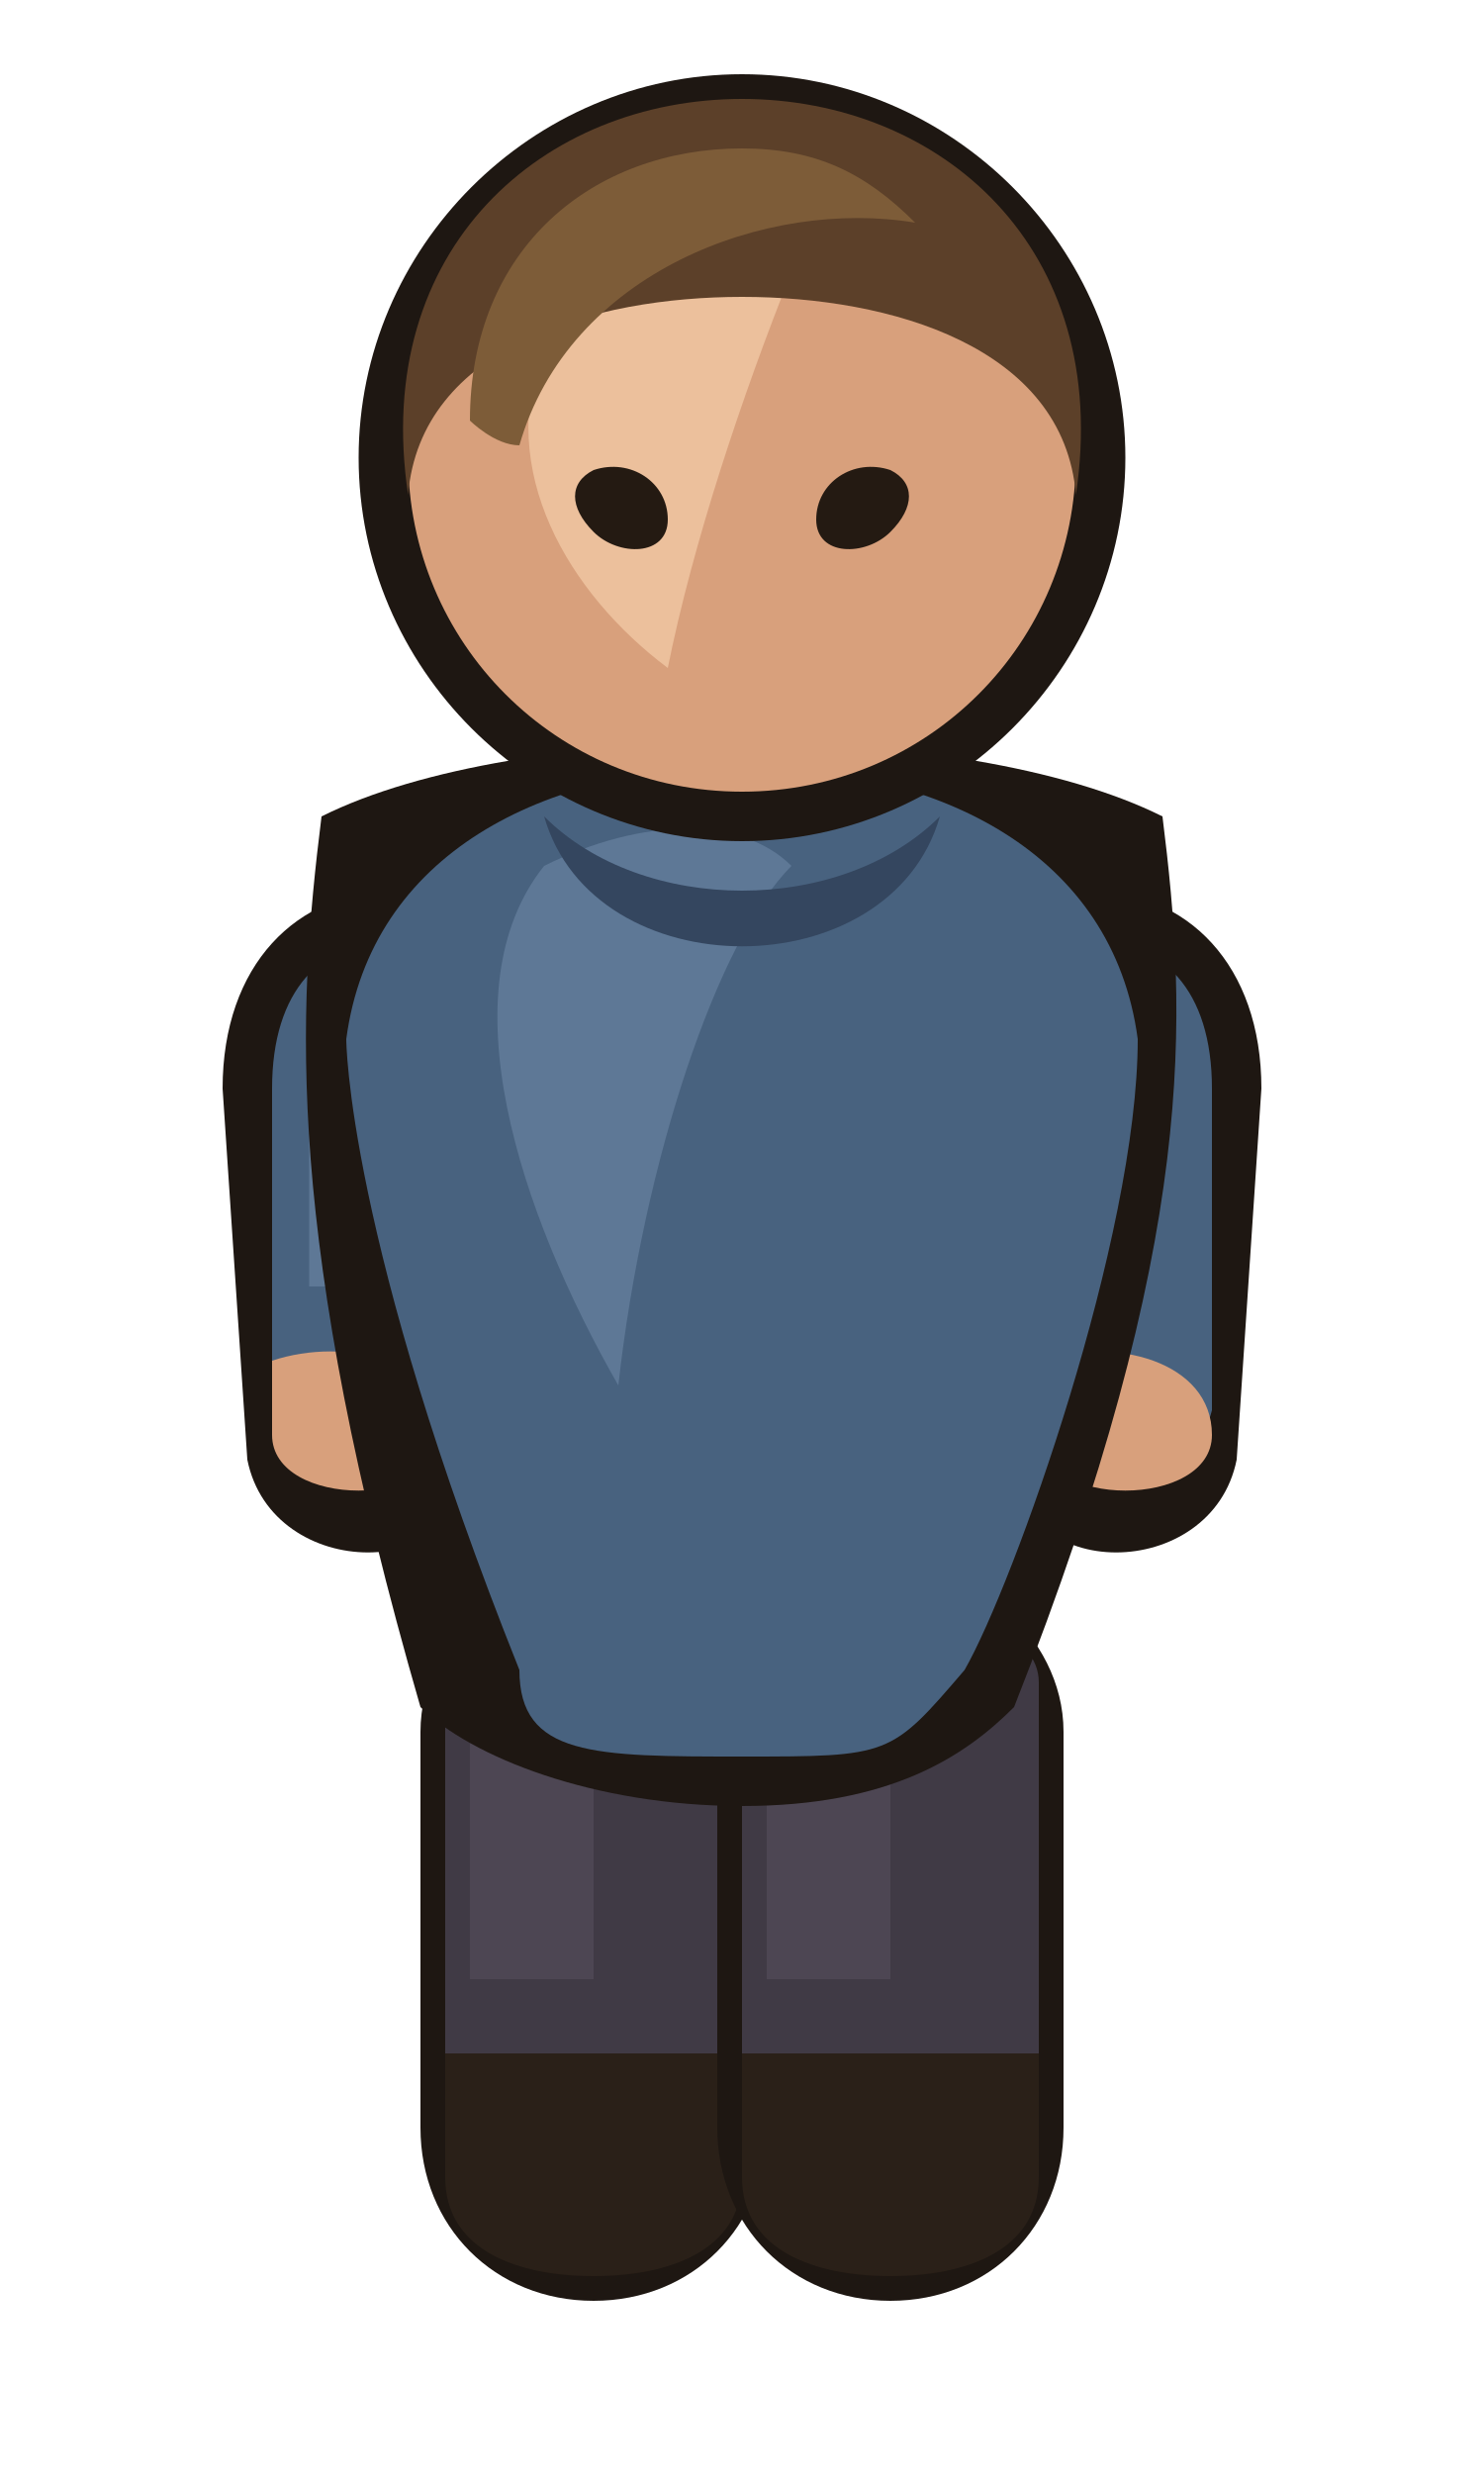
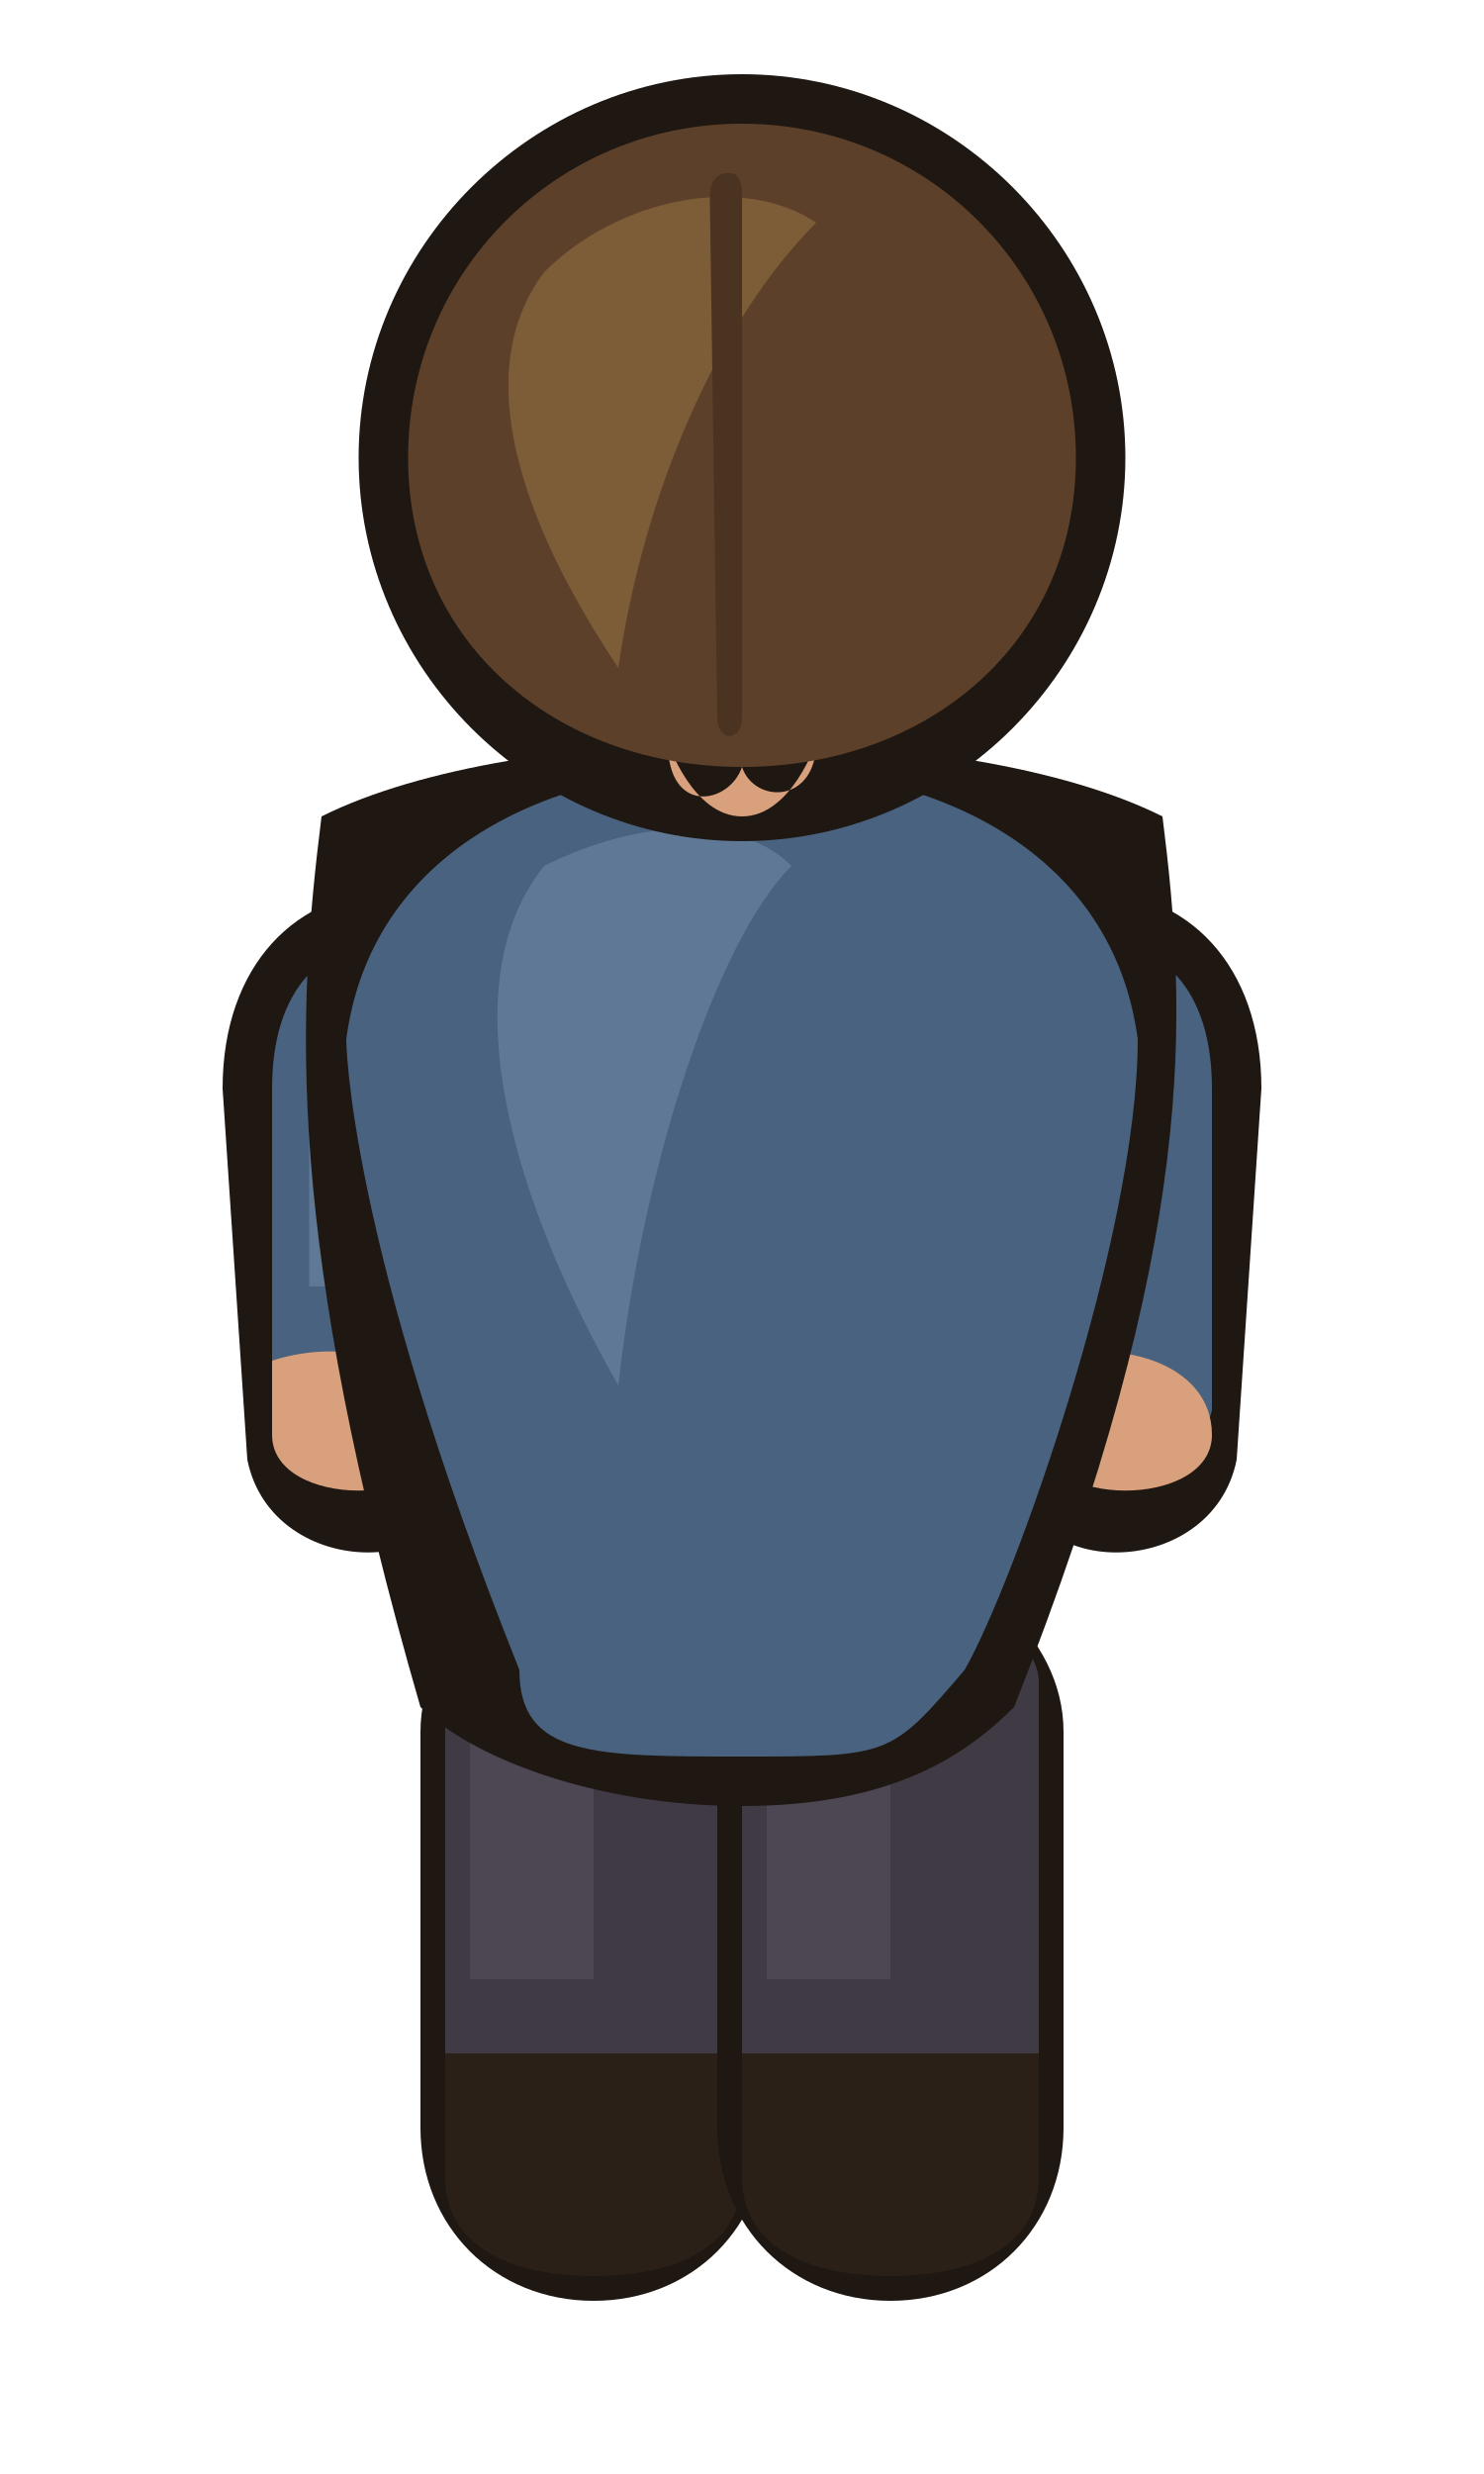
<svg xmlns="http://www.w3.org/2000/svg" viewBox="0 0 60 100" width="60" height="100">
  <g id="leg_left">
    <path d="M24,63 C27,63 31,66 31,70 L31,86 C31,90 28,93 24,93 C20,93 17,90 17,86 L17,70 C17,66 21,63 24,63 Z" fill="#1e1712" />
    <path d="M24,65 C27,65 30,66 30,68 L30,85 L18,85 L18,68 C18,66 21,65 24,65 Z" fill="#403a45" />
    <path d="M24,66 L24,80 L19,80 L19,69 C20,67 22,66 24,66 Z" fill="#4d4653" />
    <path d="M18,83 L30,83 L30,88 C30,91 27,92 24,92 C21,92 18,91 18,88 Z" fill="#2a2018" />
  </g>
  <g id="leg_right">
    <path d="M36,63 C39,63 43,66 43,70 L43,86 C43,90 40,93 36,93 C32,93 29,90 29,86 L29,70 C29,66 33,63 36,63 Z" fill="#1e1712" />
    <path d="M36,65 C39,65 42,66 42,68 L42,85 L30,85 L30,68 C30,66 33,65 36,65 Z" fill="#403a45" />
    <path d="M36,66 L36,80 L31,80 L31,69 C32,67 34,66 36,66 Z" fill="#4d4653" />
    <path d="M30,83 L42,83 L42,88 C42,91 39,92 36,92 C33,92 30,91 30,88 Z" fill="#2a2018" />
  </g>
  <g id="arm_left">
    <path d="M16,36 C20,36 21,40 20,46 L19,59 C19,64 11,64 10,59 L9,44 C9,39 12,36 16,36 Z" fill="#1e1712" />
    <path d="M16,38 C19,38 19.5,41 19,46 L18,57 C18,61 12,61 11,57 L11,44 C11,40 13,38 16,38 Z" fill="#48627f" />
    <path d="M13.5,40 C15,39 16,40 16,43 L15.5,52 L12.5,52 L12.5,43 C12.5,41 12.5,40 13.5,40 Z" fill="#5e7896" />
    <path d="M11,55 C14,54 18,55 18,58 C18,61 11,61 11,58 Z" fill="#d8a07c" />
  </g>
  <g id="arm_right">
    <path d="M44,36 C40,36 39,40 40,46 L41,59 C41,64 49,64 50,59 L51,44 C51,39 48,36 44,36 Z" fill="#1e1712" />
    <path d="M44,38 C41,38 40.5,41 41,46 L42,57 C42,61 48,61 49,57 L49,44 C49,40 47,38 44,38 Z" fill="#48627f" />
    <path d="M42,55 C45,54 49,55 49,58 C49,61 42,61 42,58 Z" fill="#d8a07c" />
  </g>
  <g id="torso">
    <path d="M30,73 C24,73 19,71 17,69 C11.5,50 12,41 13,33 C21,29 39,29 47,33 C48,41 48.5,50 41,69 C39,71 36,73 30,73 Z" fill="#1e1712" />
    <path d="M30,71 C24,71 21,71 21,67.5 C14,50 14,42 14,42 C15,34.5 22,31 30,31 C38,31 45,34.5 46,42 C46,50 41,64 39,67.5 C36,71 36,71 30,71 Z" fill="#48627f" />
    <path d="M22,35 C26,33 30,33 32,35 C29,38 26,47 25,56 C21,49 18,40 22,35 Z" fill="#5e7896" />
-     <path d="M22,33 C26,37 34,37 38,33 C36,40 24,40 22,33 Z" fill="#34465f" />
  </g>
  <g id="head">
    <path d="M30,34 C21.5,34 14.5,27 14.5,18.5 C14.5,10 21.5,3 30,3 C38.5,3 45.5,10 45.5,18.5 C45.5,27 38.5,34 30,34 Z" fill="#1e1712" />
-     <path d="M30,32 C22.5,32 16.5,26 16.5,18.5 C16.5,11 22.5,5 30,5 C37.5,5 43.5,11 43.5,18.5 C43.5,26 37.5,32 30,32 Z" fill="#d8a07c" />
-     <path d="M22,14 C24,10 29,9 32,11 C30,16 28,22 27,27 C23,24 20,19 22,14 Z" fill="#ecc09c" />
-     <path d="M16.5,20 C15,10 22,4 30,4 C38,4 45,10 43.5,20 C43,14 36,12 30,12 C24,12 17,14 16.5,20 Z" fill="#5c4029" />
-     <path d="M19,17 C19,10 24,6 30,6 C33,6 35,7 37,9 C31,8 23,11 21,18 C20,18 19,17 19,17 Z" fill="#7d5c38" />
-     <path d="M24,19 C25.5,18.5 27,19.5 27,21 C27,22.5 25,22.5 24,21.5 C23,20.5 23,19.5 24,19 Z" fill="#241a12" />
-     <path d="M36,19 C34.5,18.5 33,19.5 33,21 C33,22.5 35,22.5 36,21.5 C37,20.5 37,19.5 36,19 Z" fill="#241a12" />
+     <path d="M30,31 C29.5,32.5 27,33 27,30 C27,30 28,33 30,33 C32,33 33,30 33,30 C33,32.5 30.5,32.5 30,31 Z" fill="#d8a07c" />
+     <path d="M30,31 C22.5,31 16.5,26 16.5,18.5 C16.5,11 22.5,5 30,5 C37.5,5 43.5,11 43.5,18.5 C43.5,26 37.5,31 30,31 Z" fill="#5c4029" />
+     <path d="M22,11 C25,8 30,7 33,9 C29,13 26,20 25,27 C21,21 19,15 22,11 Z" fill="#7d5c38" />
+     <path d="M29.4,7 C29.7,7 30,7 30,8 L30,29 C30,30 29,30 29,29 L28.7,8 C28.7,7.3 29,7 29.4,7 Z" fill="#4a3320" />
  </g>
</svg>
